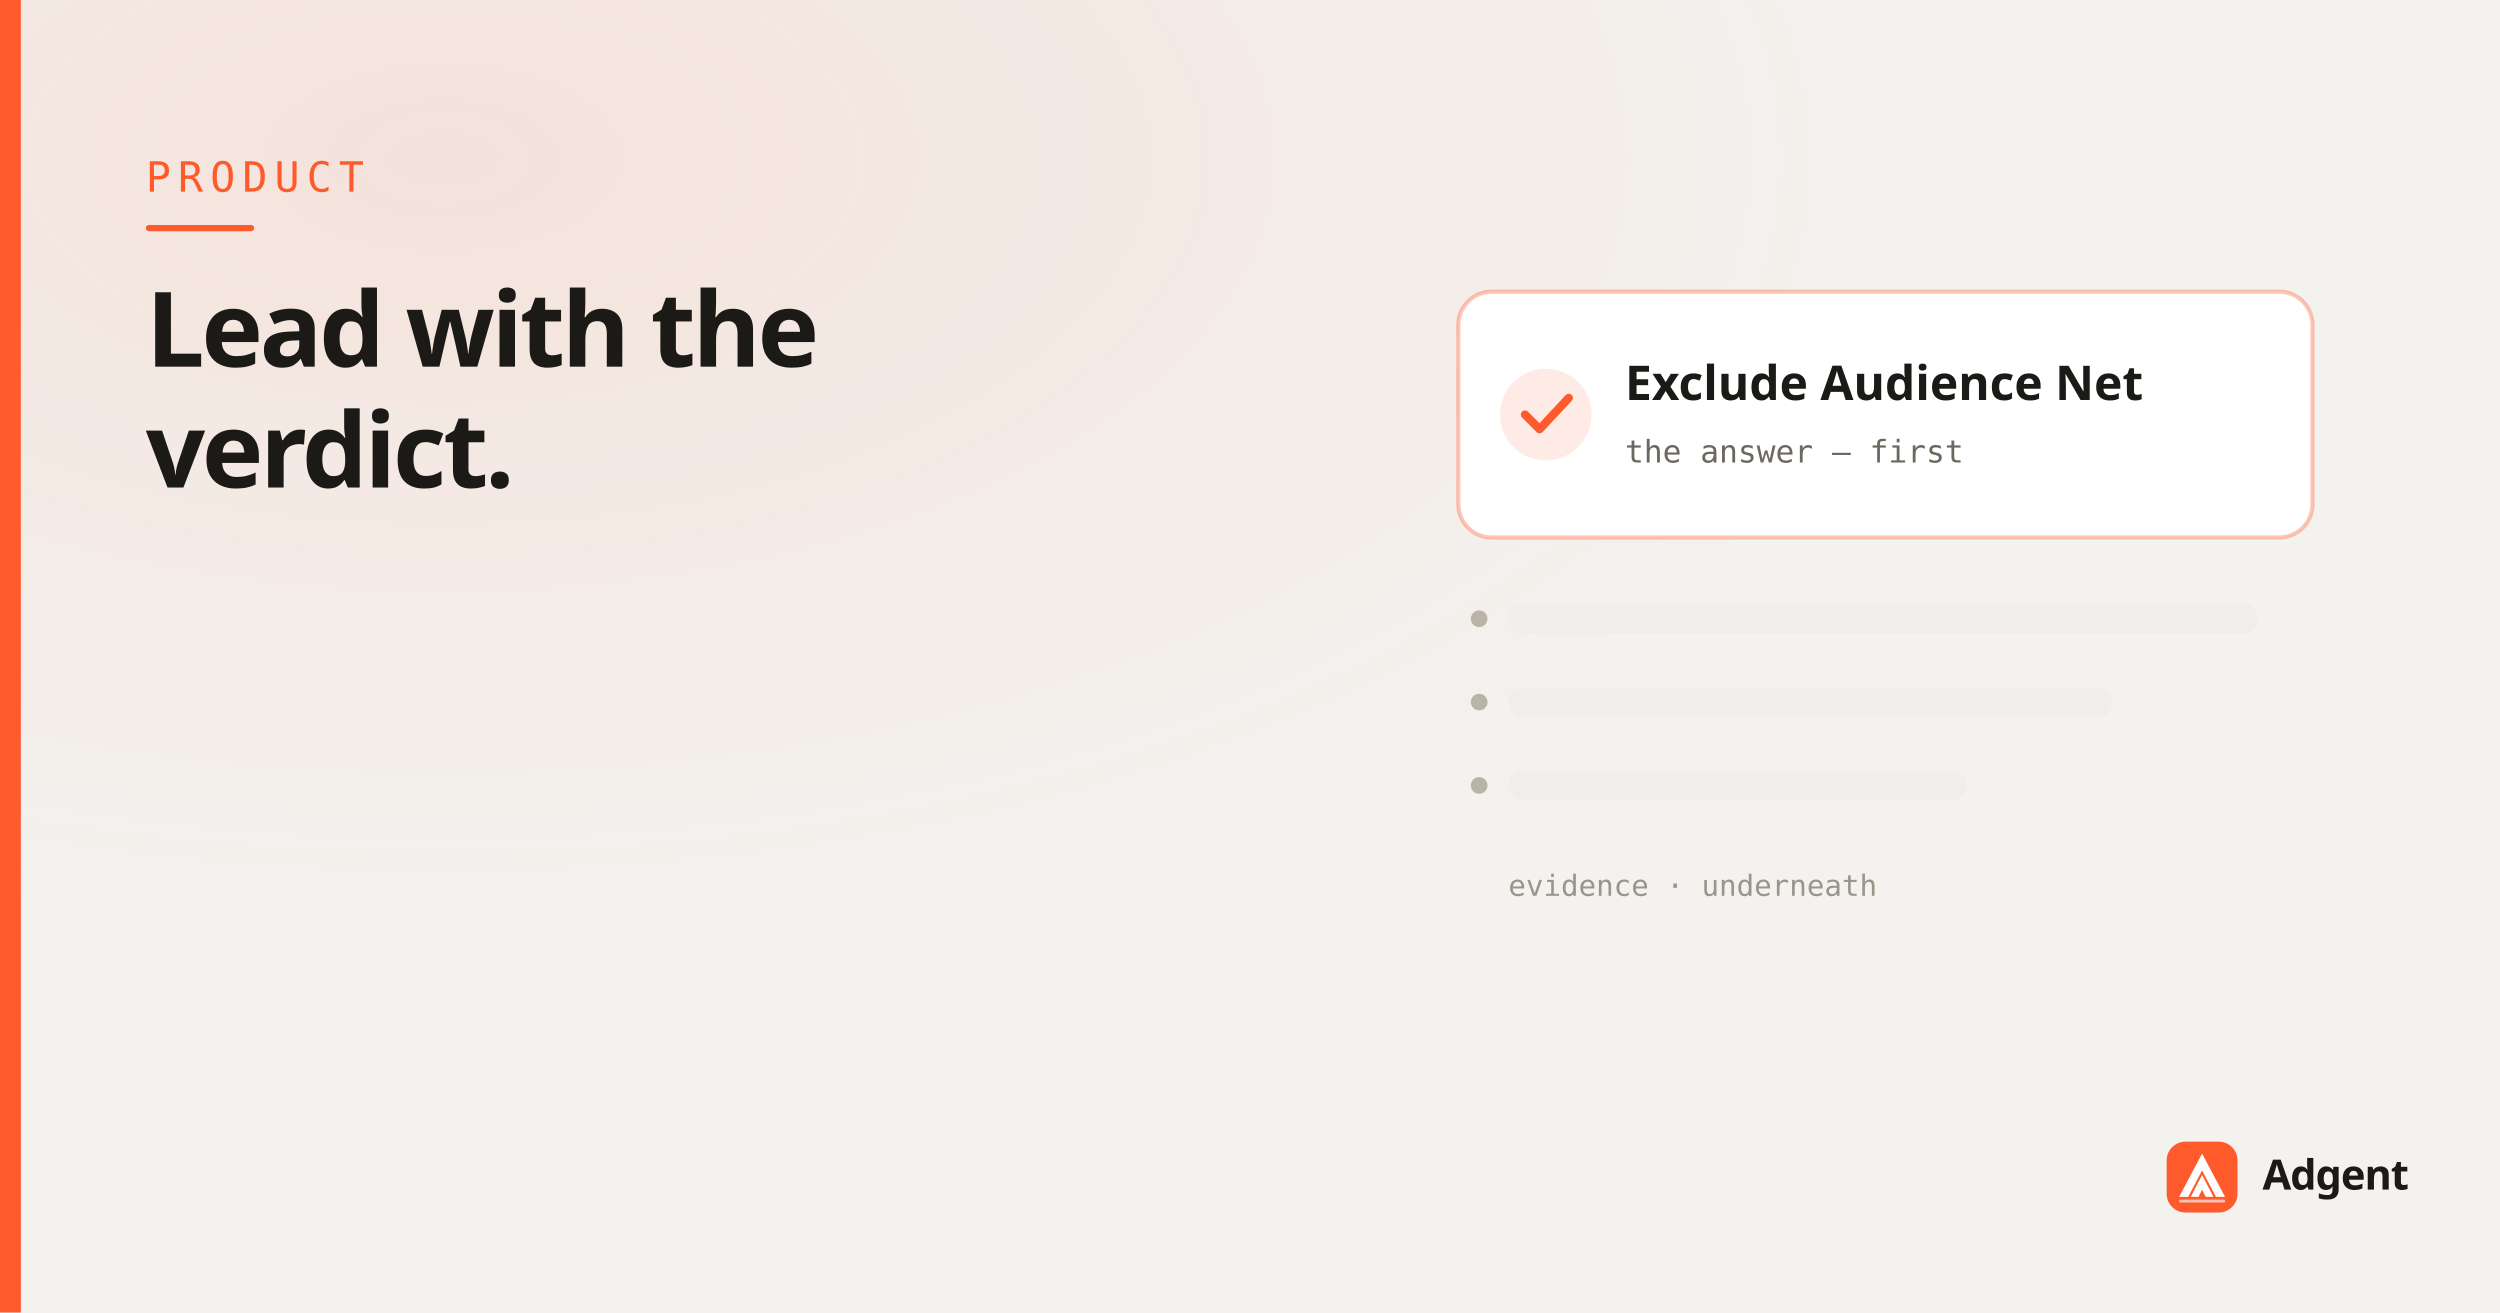
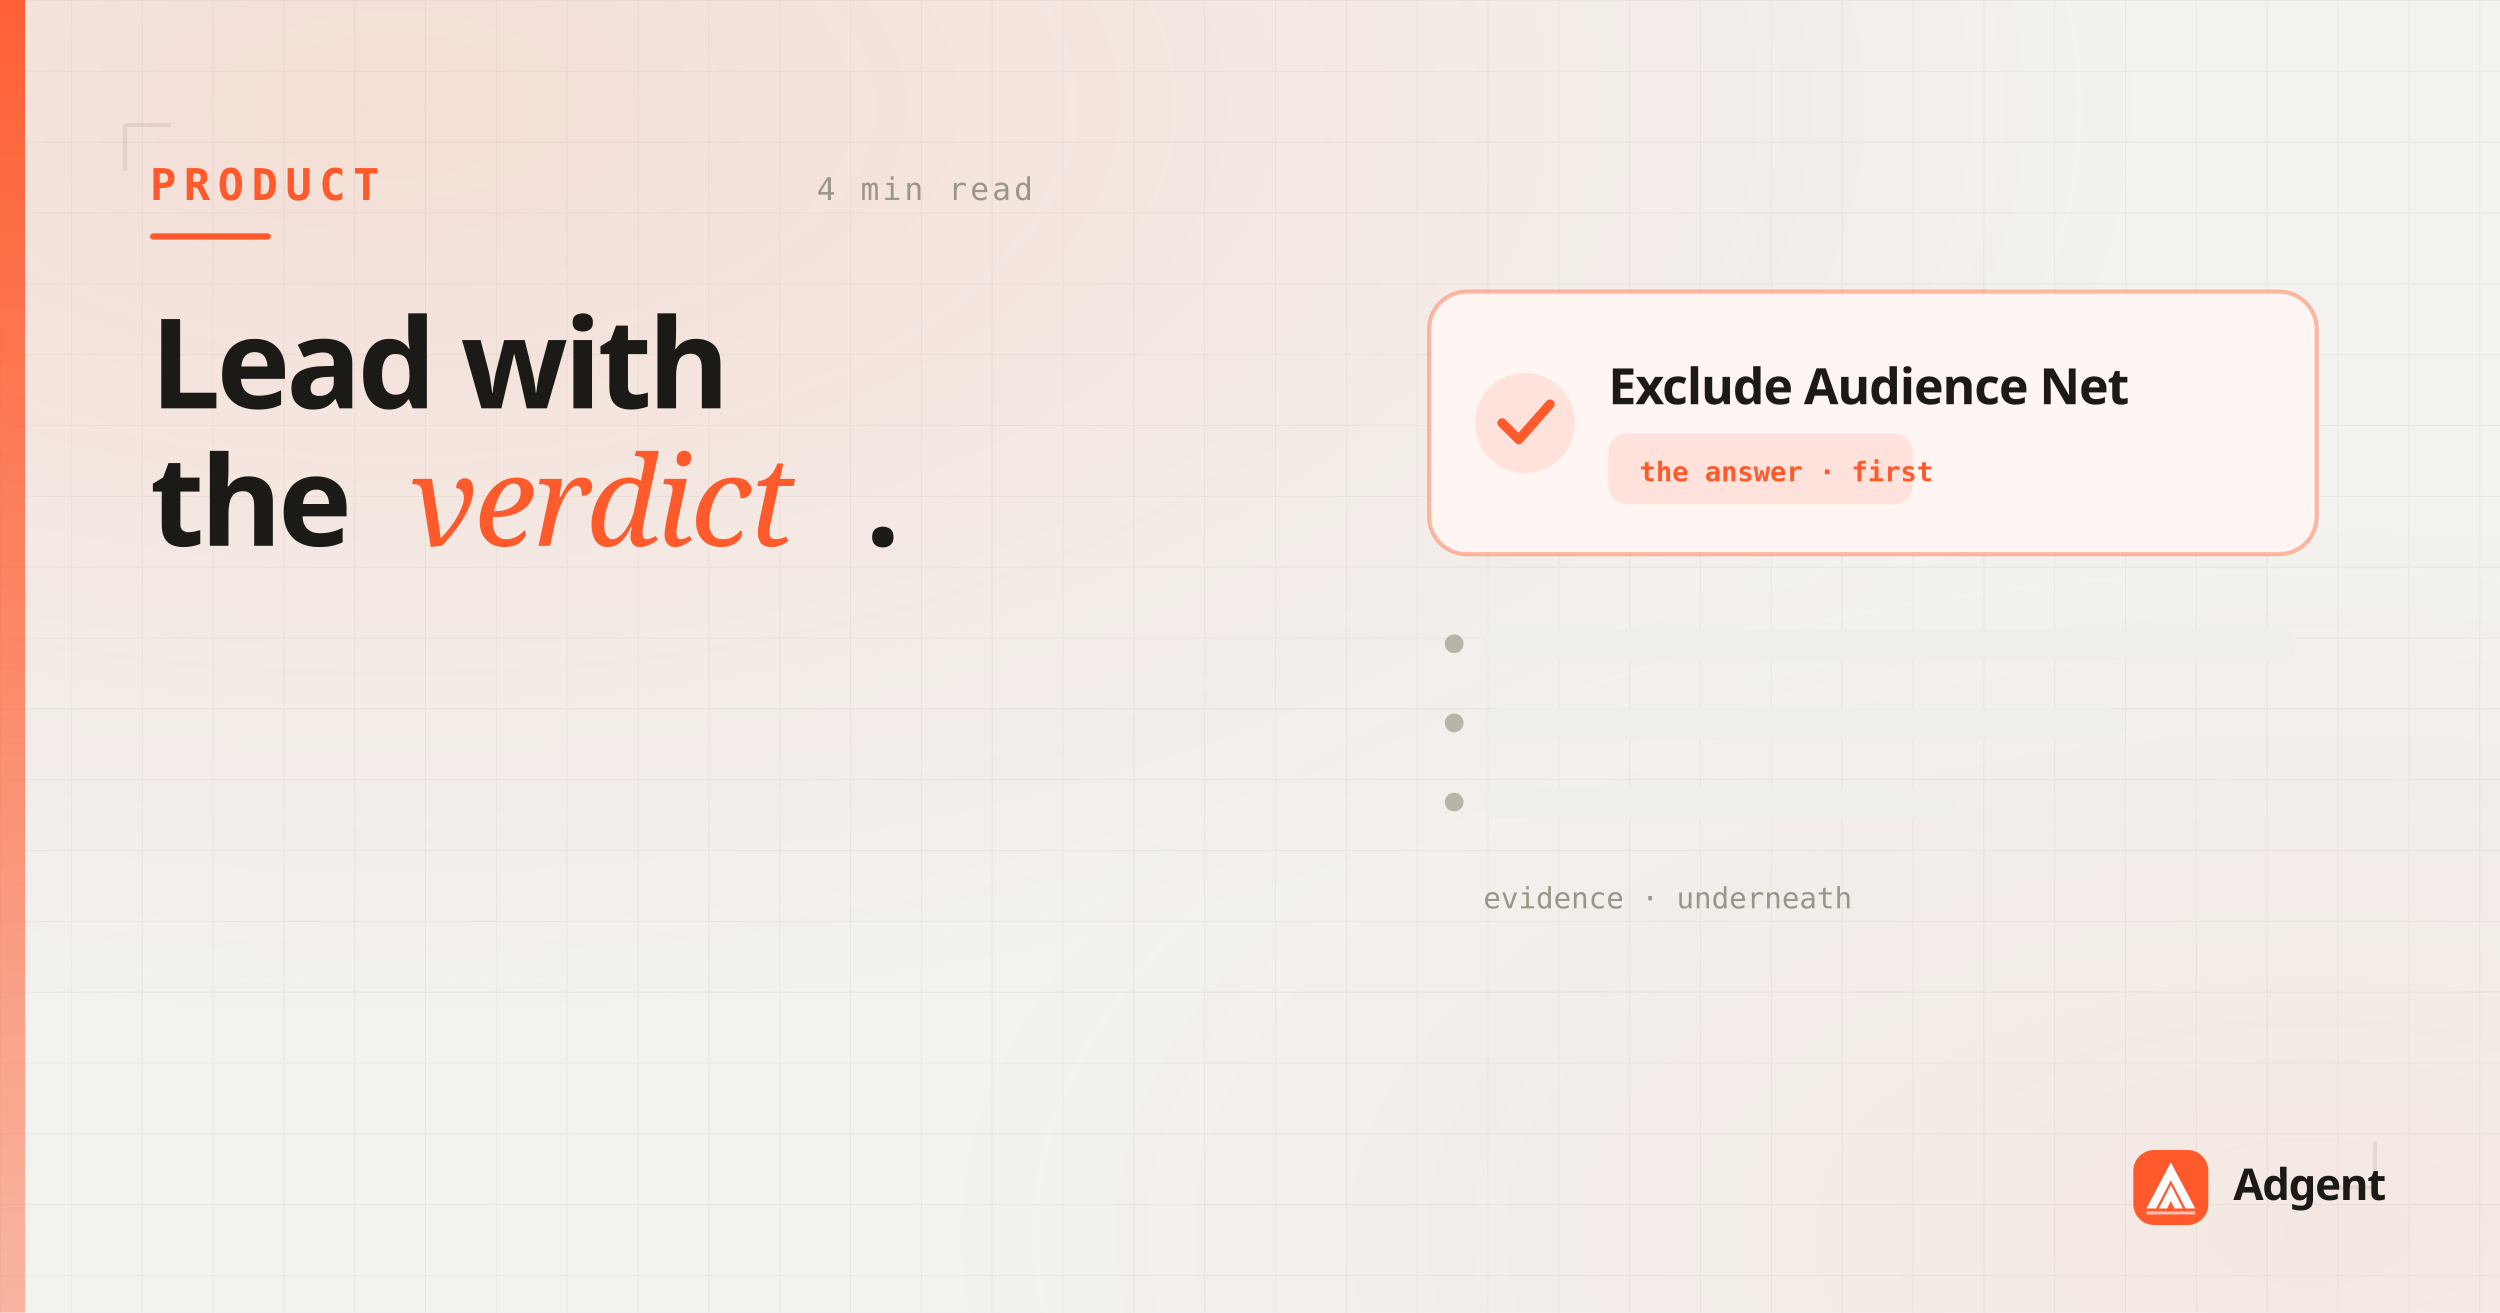
<svg xmlns="http://www.w3.org/2000/svg" viewBox="0 0 1200 630" role="img" preserveAspectRatio="xMidYMid slice">
-   <rect width="1200" height="630" fill="#f3f2ef" />
  <defs>
-     <radialGradient id="glow" cx="18%" cy="12%" r="60%">
-       <stop offset="0%" stop-color="#ff5a2c" stop-opacity="0.10" />
+     <pattern id="grid" width="34" height="34" patternUnits="userSpaceOnUse">
+       <path d="M34 0 H0 V34" fill="none" stroke="rgba(28,25,20,0.045)" stroke-width="1" />
+     </pattern>
+     <radialGradient id="glow" cx="16%" cy="8%" r="70%">
+       <stop offset="0%" stop-color="#ff5a2c" stop-opacity="0.13" />
+       <stop offset="100%" stop-color="#ff5a2c" stop-opacity="0" />
+     </radialGradient>
+     <radialGradient id="glow2" cx="92%" cy="94%" r="55%">
+       <stop offset="0%" stop-color="#ff5a2c" stop-opacity="0.07" />
      <stop offset="100%" stop-color="#ff5a2c" stop-opacity="0" />
    </radialGradient>
    <linearGradient id="fade" x1="0" y1="0" x2="0" y2="1">
-       <stop offset="0%" stop-color="#ff5a2c" stop-opacity="0.9" />
-       <stop offset="100%" stop-color="#ff5a2c" stop-opacity="0.35" />
+       <stop offset="0%" stop-color="#ff5a2c" stop-opacity="0.95" />
+       <stop offset="100%" stop-color="#ff5a2c" stop-opacity="0.4" />
+     </linearGradient>
+     <linearGradient id="barGrad" x1="0" y1="1" x2="0" y2="0">
+       <stop offset="0%" stop-color="#16935a" stop-opacity="0.75" />
+       <stop offset="100%" stop-color="#16935a" stop-opacity="1" />
    </linearGradient>
  </defs>
+   <rect width="1200" height="630" fill="#f3f2ef" />
+   <rect width="1200" height="630" fill="url(#grid)" />
  <rect width="1200" height="630" fill="url(#glow)" />
-   <rect x="0" y="0" width="10" height="630" fill="#ff5a2c" />
-   <text x="70" y="92" font-family="'Geist Mono',monospace" font-size="20" font-weight="500" letter-spacing="3.4" fill="#ff5a2c">PRODUCT</text>
-   <rect x="70" y="108" width="52" height="3" rx="1.5" fill="#ff5a2c" />
-   <text x="70" y="176" font-family="'Plus Jakarta Sans',sans-serif" font-size="50" font-weight="700" letter-spacing="-1.6" fill="#1c1a17">Lead with the</text>
-   <text x="70" y="234" font-family="'Plus Jakarta Sans',sans-serif" font-size="50" font-weight="700" letter-spacing="-1.6" fill="#1c1a17">verdict.</text>
-   <g transform="translate(700,140)">
-     <rect x="0" y="0" width="410" height="118" rx="16" fill="#ffffff" stroke="#ff5a2c" stroke-opacity="0.35" stroke-width="2" />
-     <circle cx="42" cy="59" r="22" fill="rgba(255,90,44,0.12)" />
-     <path d="M32 59 l7 7 l14 -15" fill="none" stroke="#ff5a2c" stroke-width="4" stroke-linecap="round" stroke-linejoin="round" />
-     <text x="80" y="52" font-family="'Plus Jakarta Sans',sans-serif" font-size="23" font-weight="700" fill="#1c1a17">Exclude Audience Net</text>
-     <text x="80" y="82" font-family="'Geist Mono',monospace" font-size="15" fill="#6c685f">the answer — first</text>
-     <rect x="24" y="150" width="360" height="14" rx="7" fill="#efeeea" />
-     <circle cx="10" cy="157" r="4" fill="#b9b4a8" />
-     <rect x="24" y="190" width="290" height="14" rx="7" fill="#efeeea" />
-     <circle cx="10" cy="197" r="4" fill="#b9b4a8" />
-     <rect x="24" y="230" width="220" height="14" rx="7" fill="#efeeea" />
-     <circle cx="10" cy="237" r="4" fill="#b9b4a8" />
-     <text x="24" y="290" font-family="'Geist Mono',monospace" font-size="14" fill="#9a958a">evidence · underneath</text>
+   <rect width="1200" height="630" fill="url(#glow2)" />
+   <rect x="0" y="0" width="12" height="630" fill="url(#fade)" />
+   <path d="M60 60 h22 M60 60 v22" stroke="rgba(28,25,20,0.16)" stroke-width="2" fill="none" opacity="0.5" />
+   <path d="M1140 570 h-22 M1140 570 v-22" stroke="rgba(28,25,20,0.16)" stroke-width="2" fill="none" opacity="0.5" />
+   <g>
+     <text x="72" y="96" font-family="'Geist Mono',monospace" font-size="21" font-weight="600" letter-spacing="3.6" fill="#ff5a2c">PRODUCT</text>
+     <rect x="72" y="112" width="58" height="3" rx="1.5" fill="#ff5a2c" />
+     <text x="392" y="96" font-family="'Geist Mono',monospace" font-size="15" letter-spacing="1.5" fill="#9a958a">4 min read</text>
  </g>
-   <g transform="translate(1040,548)">
-     <rect width="34" height="34" rx="9" fill="#ff5a2c" />
-     <g transform="translate(17,17.5) scale(0.155) translate(-85,-82)">
+   <text x="72" y="196" font-family="'Plus Jakarta Sans',sans-serif" font-size="60" font-weight="700" font-style="normal" letter-spacing="-2" fill="#1c1a17">Lead with</text>
+   <text x="72" y="262" font-family="'Plus Jakarta Sans',sans-serif" font-size="60" font-weight="700" font-style="normal" letter-spacing="-2" fill="#1c1a17">the </text>
+   <text x="196.8" y="262" font-family="'Fraunces',serif" font-size="60" font-weight="500" font-style="italic" letter-spacing="-1.4" fill="#ff5a2c">verdict</text>
+   <text x="415.2" y="262" font-family="'Plus Jakarta Sans',sans-serif" font-size="60" font-weight="700" font-style="normal" letter-spacing="-2" fill="#1c1a17">.</text>
+   <g transform="translate(686,140)">
+     <rect x="0" y="0" width="426" height="126" rx="18" fill="#ffffff" stroke="#ff5a2c" stroke-opacity="0.4" stroke-width="2" />
+     <rect x="0" y="0" width="426" height="126" rx="18" fill="rgba(255,90,44,0.06)" />
+     <circle cx="46" cy="63" r="24" fill="rgba(255,90,44,0.12)" />
+     <path d="M35 63 l8 8 l15 -17" fill="none" stroke="#ff5a2c" stroke-width="4.5" stroke-linecap="round" stroke-linejoin="round" />
+     <text x="86" y="54" font-family="'Plus Jakarta Sans',sans-serif" font-size="24" font-weight="700" letter-spacing="-0.5" fill="#1c1a17">Exclude Audience Net</text>
+     <g transform="translate(86,68)">
+       <rect width="146" height="34" rx="9" fill="rgba(255,90,44,0.12)" />
+       <text x="15" y="23" font-family="'Geist Mono',monospace" font-size="13" font-weight="600" fill="#ff5a2c">the answer · first</text>
+     </g>
+     <rect x="26" y="162" width="390" height="15" rx="7.5" fill="#efeeea" />
+     <circle cx="12" cy="169" r="4.5" fill="#b9b4a8" />
+     <rect x="26" y="200" width="308" height="15" rx="7.5" fill="#efeeea" />
+     <circle cx="12" cy="207" r="4.5" fill="#b9b4a8" />
+     <rect x="26" y="238" width="226" height="15" rx="7.5" fill="#efeeea" />
+     <circle cx="12" cy="245" r="4.5" fill="#b9b4a8" />
+     <text x="26" y="296" font-family="'Geist Mono',monospace" font-size="14" fill="#9a958a">evidence · underneath</text>
+   </g>
+   <g transform="translate(1024,552)">
+     <rect width="36" height="36" rx="10" fill="#ff5a2c" />
+     <g transform="translate(18,18.5) scale(0.165) translate(-85,-82)">
      <path d="M14 140 L85 6 L156 140 L128 140 L85 58 L42 140 Z" fill="#fff" />
      <path d="M50 140 L85 72 L120 140 L96 140 L85 118 L74 140 Z" fill="#fff" />
      <path d="M18 153 L152 153" stroke="#fff" stroke-width="9" stroke-linecap="round" opacity="0.62" />
    </g>
-     <text x="46" y="23" font-family="'Plus Jakarta Sans',sans-serif" font-size="20" font-weight="800" letter-spacing="-0.5" fill="#1c1a17">Adgent</text>
+     <text x="48" y="24" font-family="'Plus Jakarta Sans',sans-serif" font-size="21" font-weight="800" letter-spacing="-0.6" fill="#1c1a17">Adgent</text>
  </g>
</svg>
